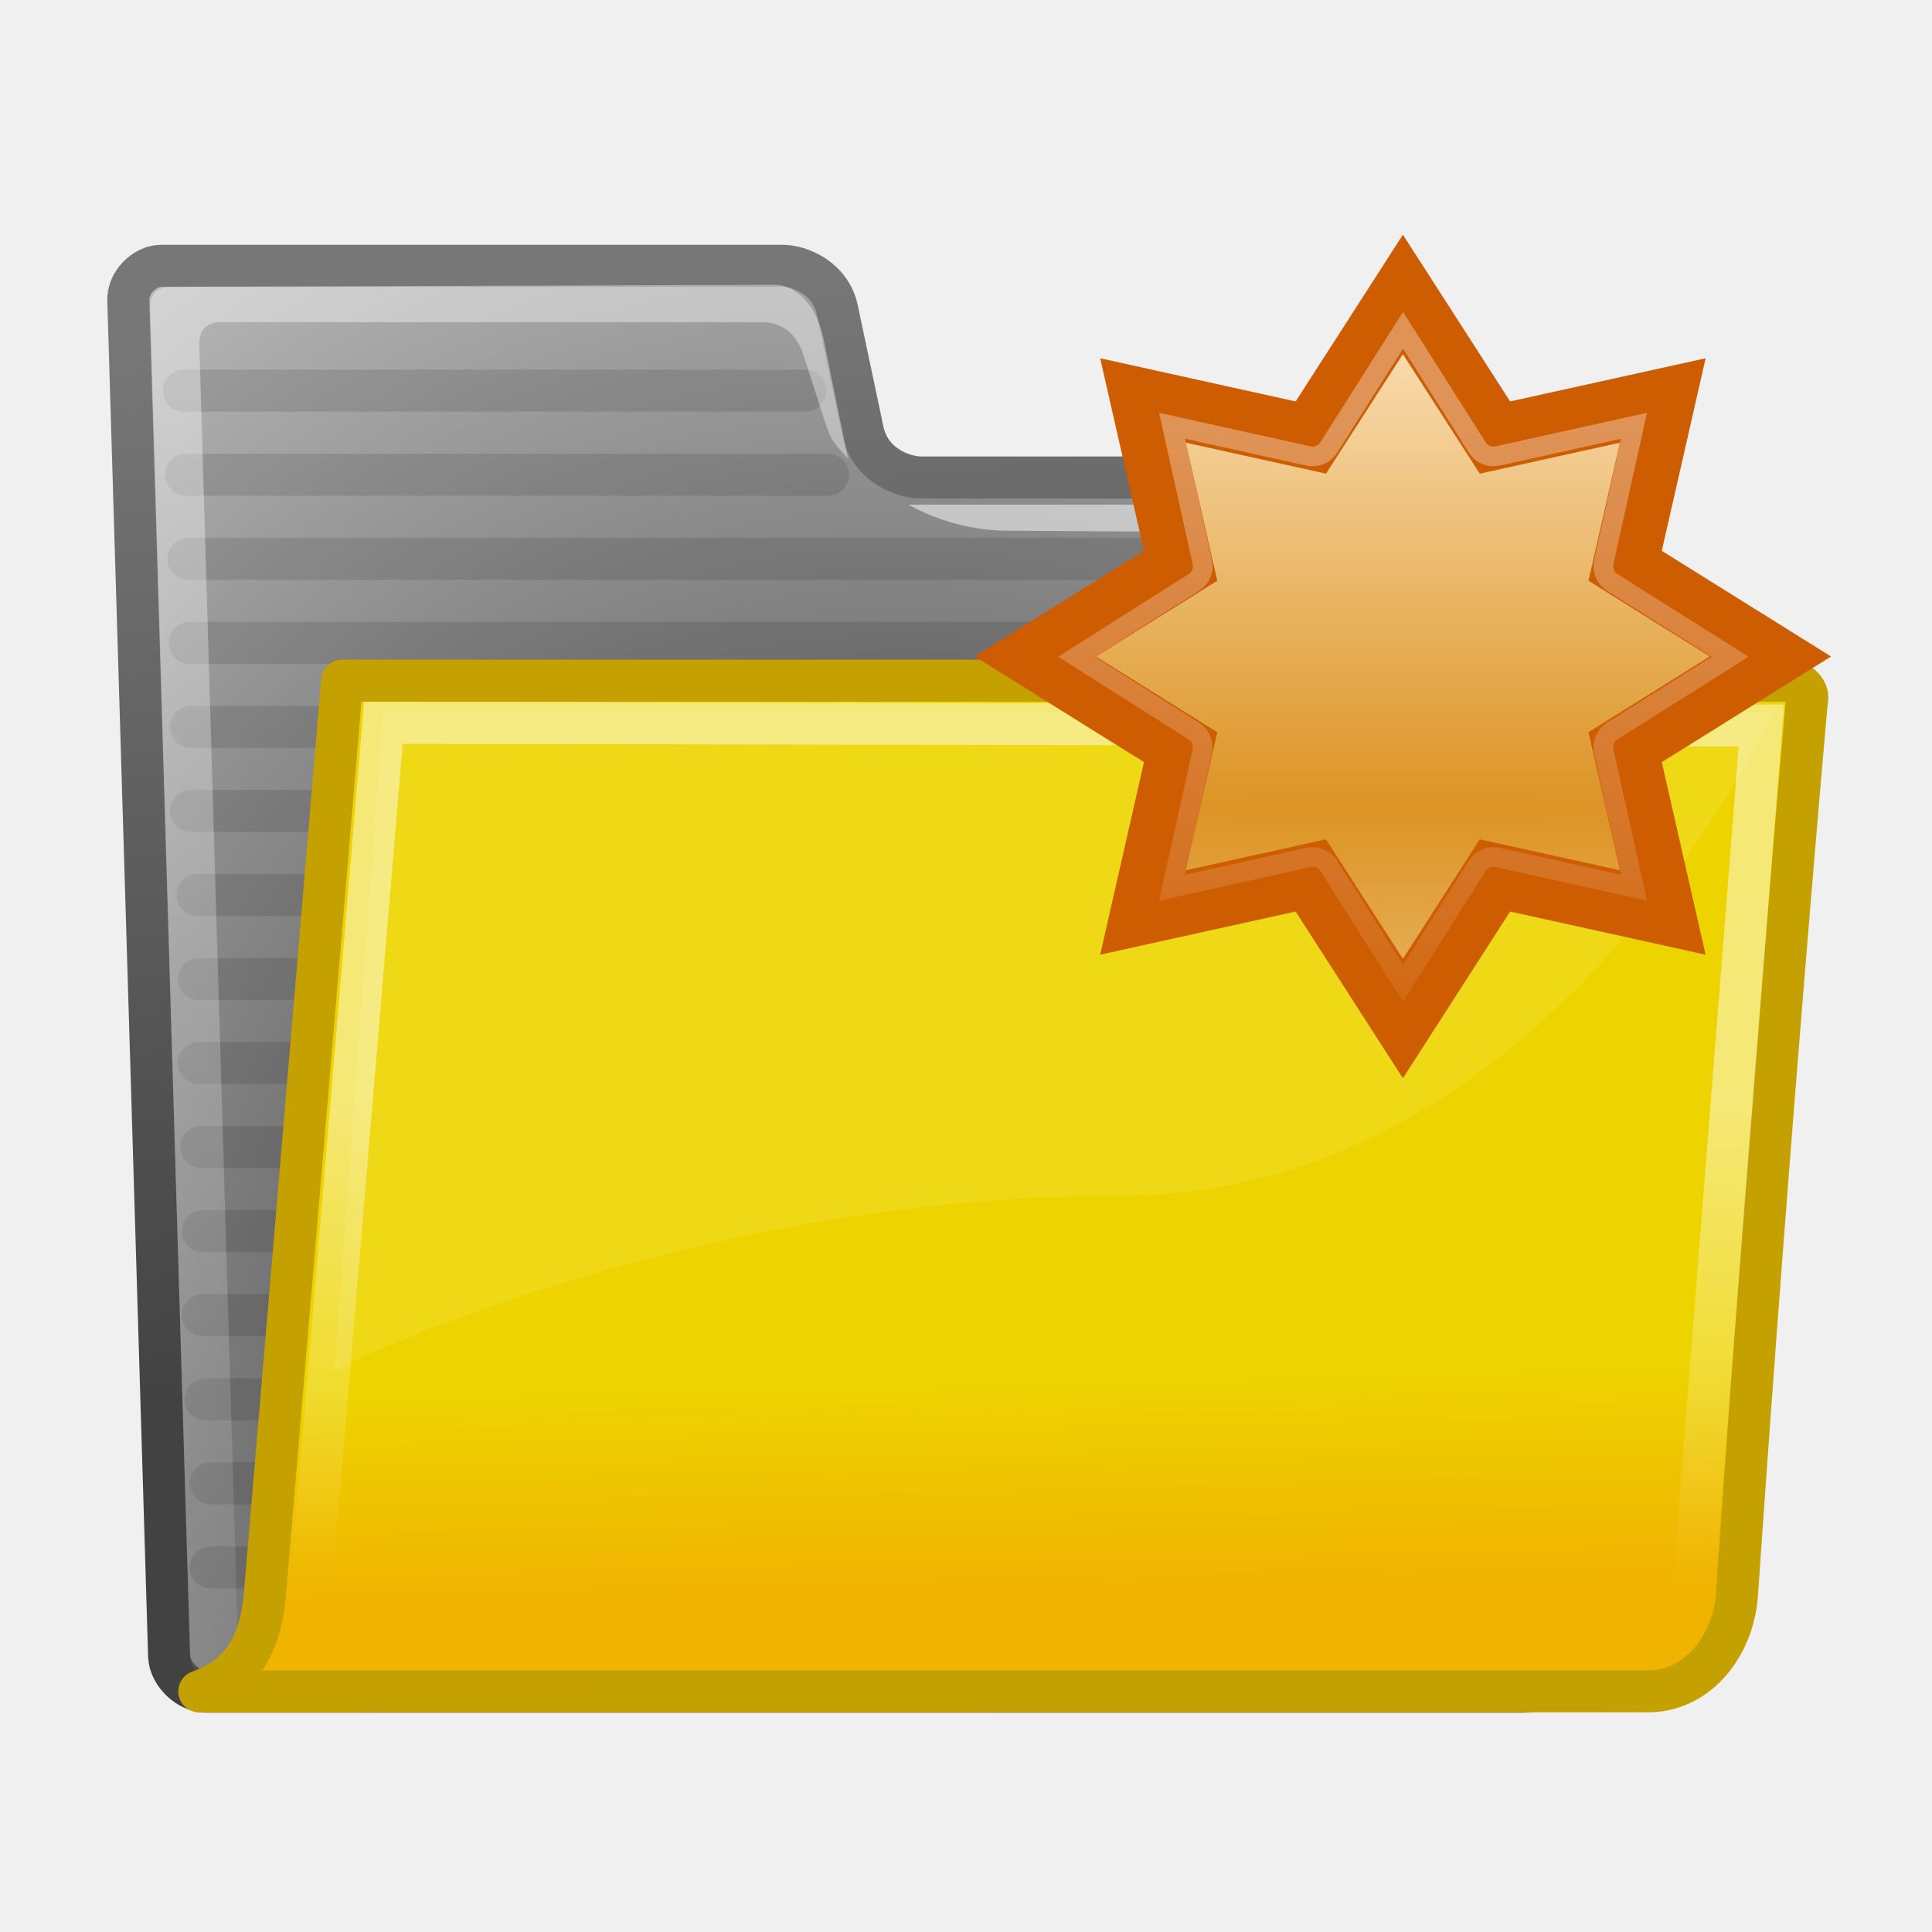
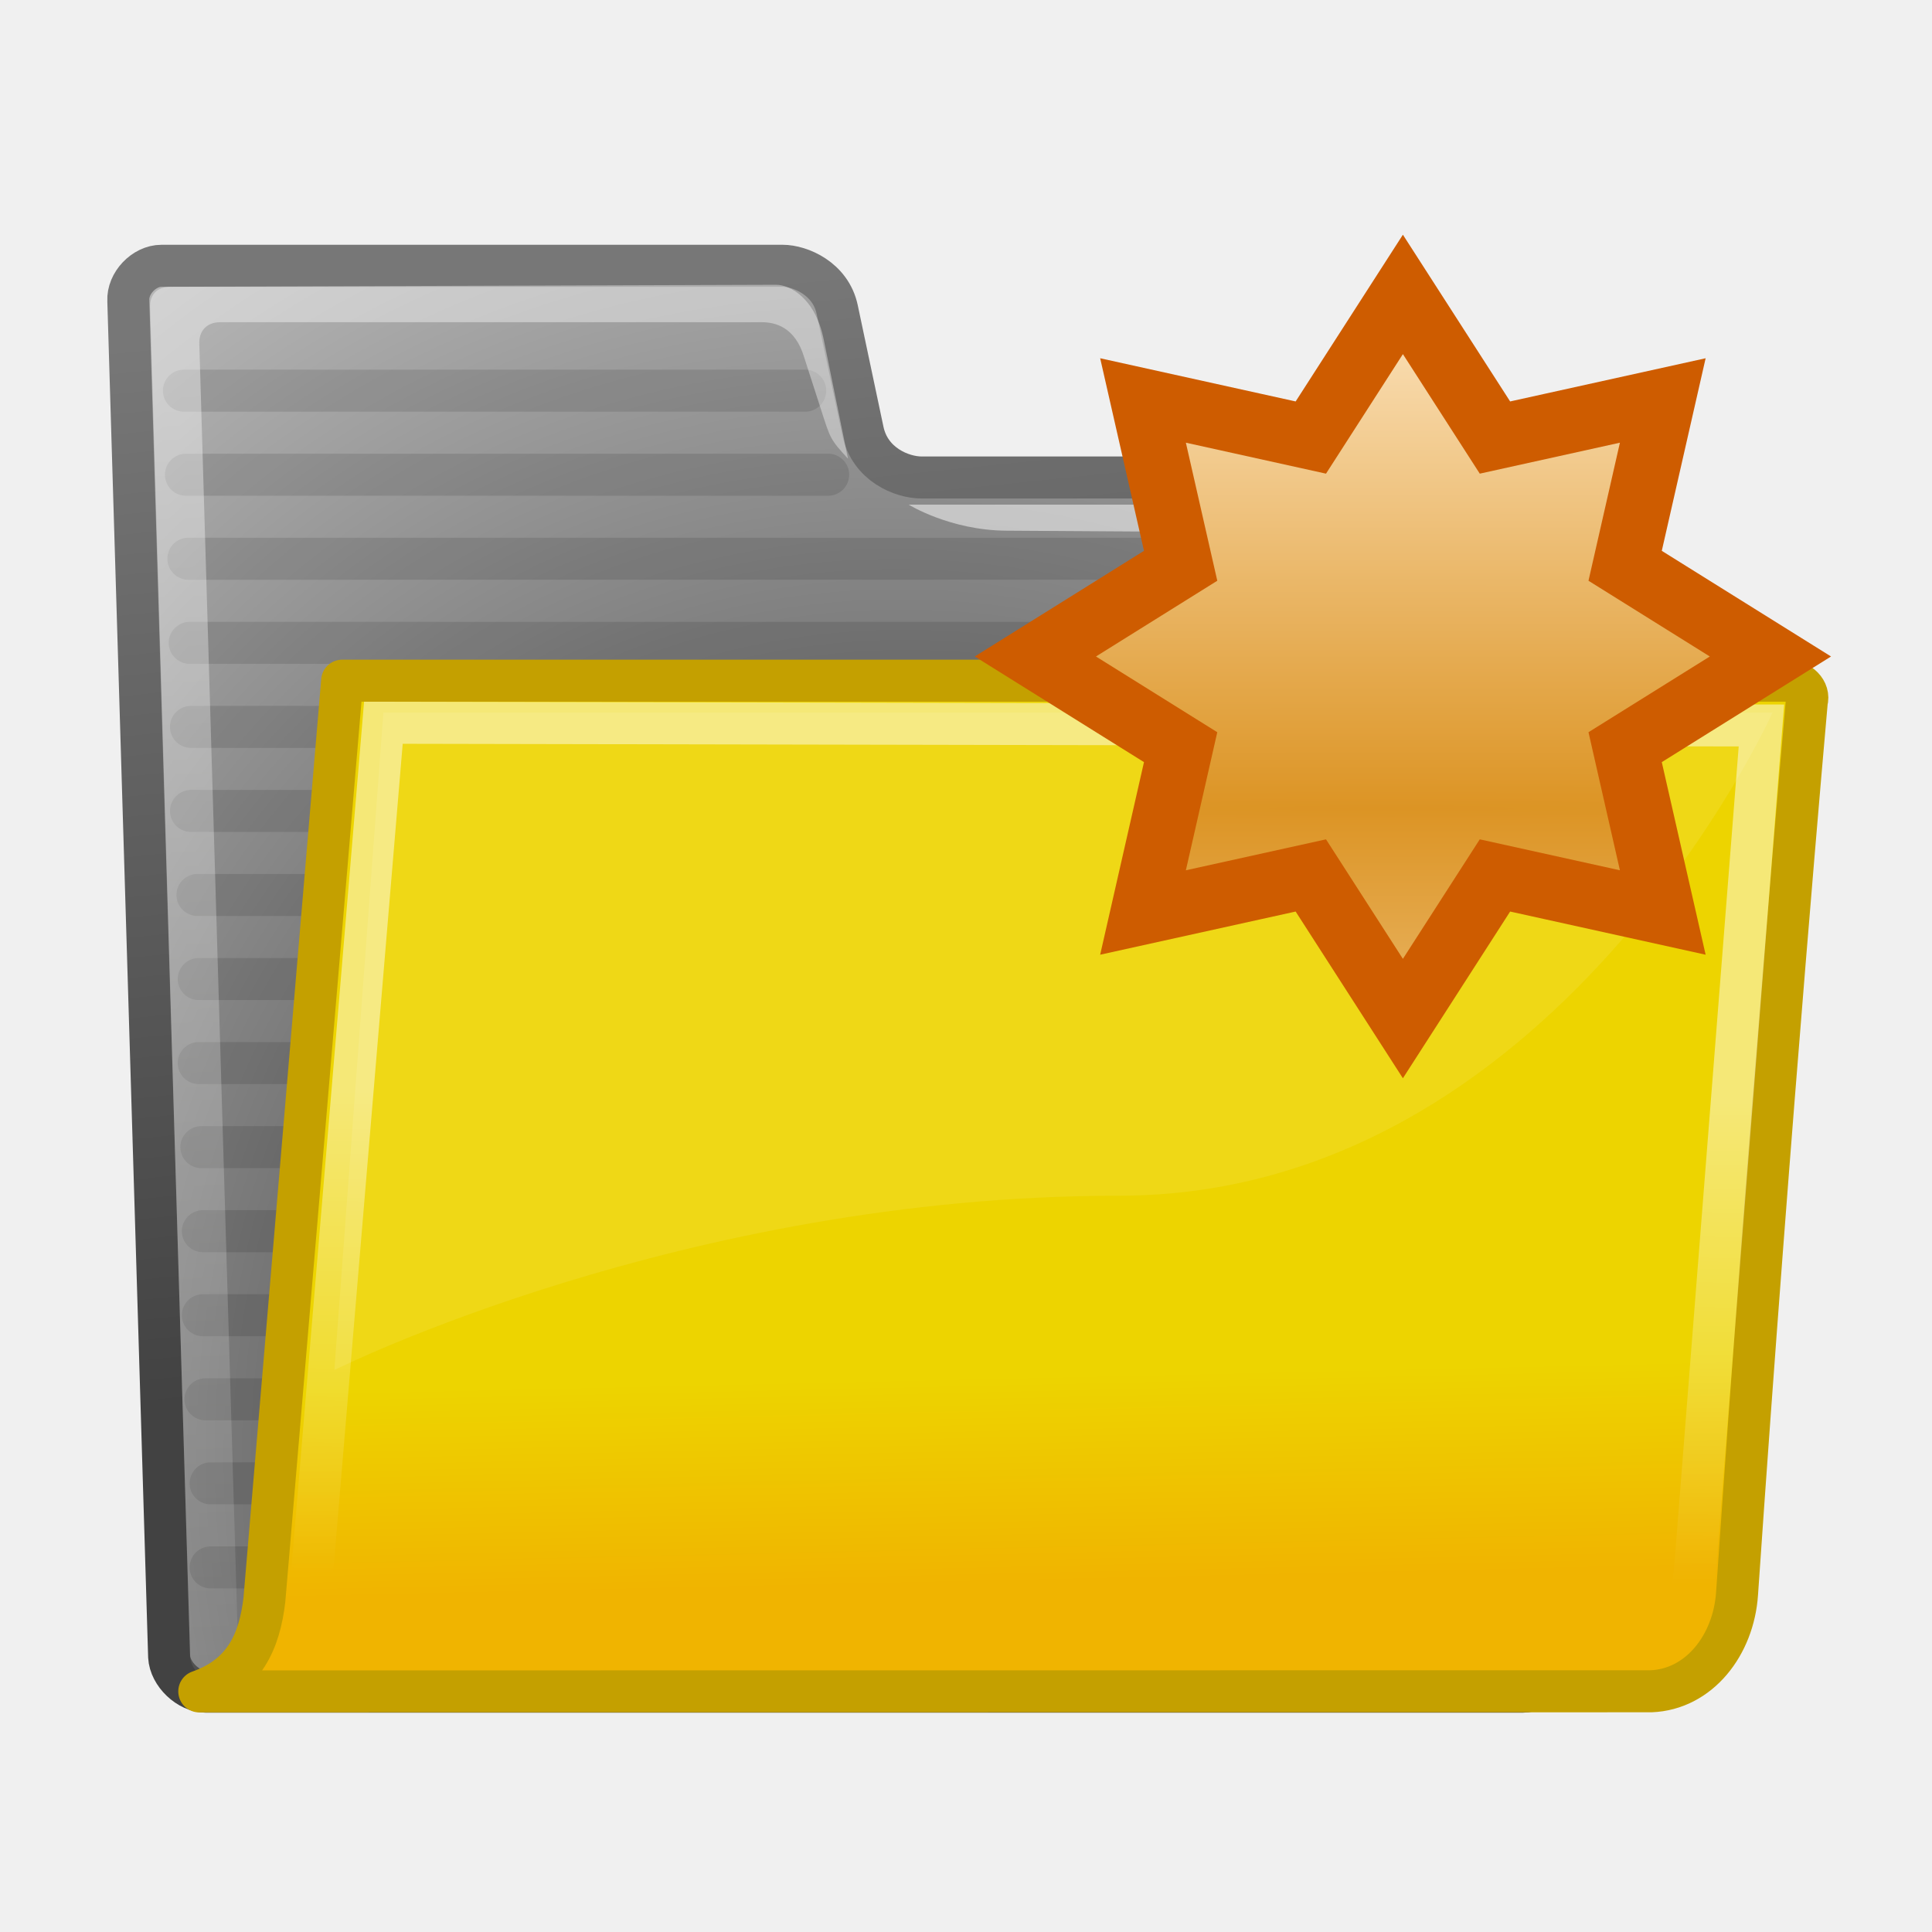
<svg xmlns="http://www.w3.org/2000/svg" xmlns:xlink="http://www.w3.org/1999/xlink" width="48" height="48" id="svg97" version="1.1">
  <defs id="defs3">
    <linearGradient id="linearGradient158">
      <stop id="stop159" offset="0" style="stop-color:#686868;stop-opacity:0;" />
      <stop id="stop162" offset="0.238" style="stop-color:#686868;stop-opacity:1;" />
      <stop id="stop163" offset="0.781" style="stop-color:#686868;stop-opacity:1;" />
      <stop id="stop160" offset="1" style="stop-color:#686868;stop-opacity:0;" />
    </linearGradient>
    <linearGradient id="linearGradient272">
      <stop id="stop273" offset="0" style="stop-color:#474747;stop-opacity:0;" />
      <stop id="stop275" offset="0.1" style="stop-color:#474747;stop-opacity:1;" />
      <stop id="stop276" offset="0.9" style="stop-color:#474747;stop-opacity:1;" />
      <stop id="stop274" offset="1" style="stop-color:#474747;stop-opacity:0;" />
    </linearGradient>
    <linearGradient id="linearGradient178">
      <stop id="stop179" offset="0" style="stop-color:#ffffff;stop-opacity:0;" />
      <stop id="stop180" offset="0.108" style="stop-color:#ffffff;stop-opacity:0.707;" />
      <stop id="stop181" offset="0.921" style="stop-color:#ffffff;stop-opacity:0.707;" />
      <stop id="stop182" offset="1" style="stop-color:#ffffff;stop-opacity:0;" />
    </linearGradient>
    <linearGradient id="linearGradient204">
      <stop id="stop205" offset="0" style="stop-color:#7a7a7a;stop-opacity:1;" />
      <stop id="stop207" offset="0.198" style="stop-color:#c5c5c5;stop-opacity:1;" />
      <stop id="stop208" offset="0.599" style="stop-color:#626262;stop-opacity:1;" />
      <stop id="stop206" offset="1" style="stop-color:#888888;stop-opacity:1;" />
    </linearGradient>
    <linearGradient id="linearGradient218">
      <stop id="stop219" offset="0" style="stop-color:#ffffff;stop-opacity:0.449;" />
      <stop id="stop222" offset="1" style="stop-color:#ffffff;stop-opacity:0;" />
    </linearGradient>
    <linearGradient id="linearGradient264">
      <stop id="stop265" offset="0" style="stop-color:#000000;stop-opacity:0.503;" />
      <stop id="stop266" offset="1" style="stop-color:#000000;stop-opacity:0;" />
    </linearGradient>
    <linearGradient id="linearGradient9766">
      <stop style="stop-color:#d6ba41;stop-opacity:1;" offset="0" id="stop9768" />
      <stop style="stop-color:#e4d570;stop-opacity:1;" offset="1" id="stop9770" />
    </linearGradient>
    <linearGradient id="linearGradient3096">
      <stop id="stop3098" offset="0" style="stop-color:#424242;stop-opacity:1;" />
      <stop id="stop3100" offset="1" style="stop-color:#777777;stop-opacity:1;" />
    </linearGradient>
    <linearGradient id="linearGradient319">
      <stop id="stop320" offset="0" style="stop-color:#ffffff;stop-opacity:1;" />
      <stop id="stop321" offset="1" style="stop-color:#ffffff;stop-opacity:0;" />
    </linearGradient>
    <linearGradient id="linearGradient1789">
      <stop style="stop-color:#202020;stop-opacity:1;" offset="0" id="stop1790" />
      <stop style="stop-color:#b9b9b9;stop-opacity:1;" offset="1" id="stop1791" />
    </linearGradient>
    <radialGradient xlink:href="#linearGradient1789" id="radialGradient238" gradientUnits="userSpaceOnUse" gradientTransform="matrix(1.055022,-0.02734504,0.177703,1.190929,-2.622386,-11.16822)" cx="20.706" cy="37.518" fx="20.706" fy="37.518" r="30.905" />
    <linearGradient id="linearGradient3983">
      <stop style="stop-color:#ffffff;stop-opacity:0.876;" offset="0" id="stop3984" />
      <stop style="stop-color:#fffffe;stop-opacity:0;" offset="1" id="stop3985" />
    </linearGradient>
    <linearGradient xlink:href="#linearGradient3983" id="linearGradient491" gradientUnits="userSpaceOnUse" gradientTransform="matrix(1.516844,0,0,0.708978,0.07021747,-5.361085)" x1="6.23" y1="13.773" x2="9.898" y2="66.834" />
    <linearGradient gradientUnits="userSpaceOnUse" y2="46.689" x2="12.854" y1="32.567" x1="13.036" gradientTransform="matrix(1.317489,0,0,0.816256,0.07021747,-5.361085)" id="linearGradient322" xlink:href="#linearGradient319" />
    <linearGradient gradientUnits="userSpaceOnUse" y2="6.18" x2="15.515" y1="31.368" x1="18.113" id="linearGradient3104" xlink:href="#linearGradient3096" gradientTransform="translate(0.949791,-4.042919)" />
    <linearGradient xlink:href="#linearGradient9766" id="linearGradient9772" x1="22.176" y1="36.988" x2="22.065" y2="32.05" gradientUnits="userSpaceOnUse" gradientTransform="translate(0.949791,-4.042919)" />
    <linearGradient xlink:href="#linearGradient178" id="linearGradient2618" gradientUnits="userSpaceOnUse" gradientTransform="matrix(2.740165,0,0,0.09123567,0.457491,32.75001)" x1="1.642" y1="117.827" x2="15.343" y2="117.827" />
    <radialGradient xlink:href="#linearGradient4114" id="radialGradient4120" gradientTransform="scale(1.64399,0.608276)" cx="15.116" cy="63.965" fx="15.116" fy="63.965" r="12.289" gradientUnits="userSpaceOnUse" />
    <linearGradient id="linearGradient4114">
      <stop style="stop-color:#000000;stop-opacity:1;" offset="0" id="stop4116" />
      <stop style="stop-color:#000000;stop-opacity:0;" offset="1" id="stop4118" />
    </linearGradient>
    <linearGradient id="linearGradient3962">
      <stop style="stop-color:#d3e9ff;stop-opacity:1;" offset="0" id="stop3964" />
      <stop style="stop-color:#d3e9ff;stop-opacity:1;" offset="0.155" id="stop4134" />
      <stop style="stop-color:#4074ae;stop-opacity:1;" offset="0.75" id="stop4346" />
      <stop style="stop-color:#36486c;stop-opacity:1;" offset="1" id="stop3966" />
    </linearGradient>
    <radialGradient r="40.693" fy="17.81" fx="18.934" cy="17.486" cx="18.634" gradientTransform="scale(1.036822,0.964486)" gradientUnits="userSpaceOnUse" id="radialGradient1460" xlink:href="#linearGradient4750" />
    <linearGradient id="linearGradient4750">
      <stop style="stop-color:#ffffff;stop-opacity:1;" offset="0" id="stop4752" />
      <stop style="stop-color:#fefefe;stop-opacity:1;" offset="0.379" id="stop4758" />
      <stop style="stop-color:#1d1d1d;stop-opacity:1;" offset="1" id="stop4754" />
    </linearGradient>
    <radialGradient r="40.693" fy="17.81" fx="18.934" cy="17.486" cx="18.634" gradientTransform="scale(1.036822,0.964486)" gradientUnits="userSpaceOnUse" id="radialGradient1462" xlink:href="#linearGradient4750" />
    <linearGradient id="linearGradient2994">
      <stop style="stop-color:#ffffff;stop-opacity:1;" offset="0" id="stop2996" />
      <stop style="stop-color:#fefefe;stop-opacity:1;" offset="0.379" id="stop2998" />
      <stop style="stop-color:#1d1d1d;stop-opacity:1;" offset="1" id="stop3000" />
    </linearGradient>
    <radialGradient r="40.693" fy="17.81" fx="18.934" cy="17.486" cx="18.634" gradientTransform="scale(1.036822,0.964486)" gradientUnits="userSpaceOnUse" id="radialGradient1466" xlink:href="#linearGradient4750" />
    <linearGradient id="linearGradient3003">
      <stop style="stop-color:#ffffff;stop-opacity:1;" offset="0" id="stop3005" />
      <stop style="stop-color:#fefefe;stop-opacity:1;" offset="0.379" id="stop3007" />
      <stop style="stop-color:#1d1d1d;stop-opacity:1;" offset="1" id="stop3009" />
    </linearGradient>
    <linearGradient id="linearGradient3012">
      <stop style="stop-color:#ffffff;stop-opacity:1;" offset="0" id="stop3014" />
      <stop style="stop-color:#fefefe;stop-opacity:1;" offset="0.379" id="stop3016" />
      <stop style="stop-color:#1d1d1d;stop-opacity:1;" offset="1" id="stop3018" />
    </linearGradient>
    <radialGradient r="40.693" fy="17.81" fx="18.934" cy="17.486" cx="18.634" gradientTransform="scale(1.036822,0.964486)" gradientUnits="userSpaceOnUse" id="radialGradient1470" xlink:href="#linearGradient4750" />
    <linearGradient id="linearGradient3021">
      <stop style="stop-color:#ffffff;stop-opacity:1;" offset="0" id="stop3023" />
      <stop style="stop-color:#fefefe;stop-opacity:1;" offset="0.379" id="stop3025" />
      <stop style="stop-color:#1d1d1d;stop-opacity:1;" offset="1" id="stop3027" />
    </linearGradient>
    <radialGradient r="40.693" fy="17.81" fx="18.934" cy="17.486" cx="18.634" gradientTransform="scale(1.036822,0.964486)" gradientUnits="userSpaceOnUse" id="radialGradient1474" xlink:href="#linearGradient4750" />
    <linearGradient id="linearGradient3030">
      <stop style="stop-color:#ffffff;stop-opacity:1;" offset="0" id="stop3032" />
      <stop style="stop-color:#fefefe;stop-opacity:1;" offset="0.379" id="stop3034" />
      <stop style="stop-color:#1d1d1d;stop-opacity:1;" offset="1" id="stop3036" />
    </linearGradient>
    <linearGradient id="linearGradient3039">
      <stop style="stop-color:#ffffff;stop-opacity:1;" offset="0" id="stop3041" />
      <stop style="stop-color:#fefefe;stop-opacity:1;" offset="0.379" id="stop3043" />
      <stop style="stop-color:#1d1d1d;stop-opacity:1;" offset="1" id="stop3045" />
    </linearGradient>
    <radialGradient r="40.693" fy="17.81" fx="18.934" cy="17.486" cx="18.634" gradientTransform="scale(1.036822,0.964486)" gradientUnits="userSpaceOnUse" id="radialGradient1478" xlink:href="#linearGradient4750" />
    <linearGradient id="linearGradient3048">
      <stop style="stop-color:#ffffff;stop-opacity:1;" offset="0" id="stop3050" />
      <stop style="stop-color:#fefefe;stop-opacity:1;" offset="0.379" id="stop3052" />
      <stop style="stop-color:#1d1d1d;stop-opacity:1;" offset="1" id="stop3054" />
    </linearGradient>
    <radialGradient r="40.693" fy="17.81" fx="18.934" cy="17.486" cx="18.634" gradientTransform="scale(1.036822,0.964486)" gradientUnits="userSpaceOnUse" id="radialGradient1482" xlink:href="#linearGradient4750" />
    <linearGradient id="linearGradient3057">
      <stop style="stop-color:#ffffff;stop-opacity:1;" offset="0" id="stop3059" />
      <stop style="stop-color:#fefefe;stop-opacity:1;" offset="0.379" id="stop3061" />
      <stop style="stop-color:#1d1d1d;stop-opacity:1;" offset="1" id="stop3063" />
    </linearGradient>
    <linearGradient id="linearGradient3066">
      <stop style="stop-color:#ffffff;stop-opacity:1;" offset="0" id="stop3068" />
      <stop style="stop-color:#fefefe;stop-opacity:1;" offset="0.379" id="stop3070" />
      <stop style="stop-color:#1d1d1d;stop-opacity:1;" offset="1" id="stop3072" />
    </linearGradient>
    <radialGradient r="40.693" fy="17.81" fx="18.934" cy="17.486" cx="18.634" gradientTransform="scale(1.036822,0.964486)" gradientUnits="userSpaceOnUse" id="radialGradient1486" xlink:href="#linearGradient4750" />
    <linearGradient id="linearGradient3075">
      <stop style="stop-color:#ffffff;stop-opacity:1;" offset="0" id="stop3077" />
      <stop style="stop-color:#fefefe;stop-opacity:1;" offset="0.379" id="stop3079" />
      <stop style="stop-color:#1d1d1d;stop-opacity:1;" offset="1" id="stop3081" />
    </linearGradient>
    <radialGradient r="40.693" fy="17.81" fx="18.934" cy="17.486" cx="18.634" gradientTransform="scale(1.036822,0.964486)" gradientUnits="userSpaceOnUse" id="radialGradient1490" xlink:href="#linearGradient4750" />
    <linearGradient id="linearGradient3084">
      <stop style="stop-color:#ffffff;stop-opacity:1;" offset="0" id="stop3086" />
      <stop style="stop-color:#fefefe;stop-opacity:1;" offset="0.379" id="stop3088" />
      <stop style="stop-color:#1d1d1d;stop-opacity:1;" offset="1" id="stop3090" />
    </linearGradient>
    <linearGradient id="linearGradient3093">
      <stop style="stop-color:#ffffff;stop-opacity:1;" offset="0" id="stop3095" />
      <stop style="stop-color:#fefefe;stop-opacity:1;" offset="0.379" id="stop3097" />
      <stop style="stop-color:#1d1d1d;stop-opacity:1;" offset="1" id="stop3099" />
    </linearGradient>
    <radialGradient r="40.693" fy="17.81" fx="18.934" cy="17.486" cx="18.634" gradientTransform="scale(1.036822,0.964486)" gradientUnits="userSpaceOnUse" id="radialGradient1494" xlink:href="#linearGradient4750" />
    <linearGradient id="linearGradient3102">
      <stop style="stop-color:#ffffff;stop-opacity:1;" offset="0" id="stop3104" />
      <stop style="stop-color:#fefefe;stop-opacity:1;" offset="0.379" id="stop3106" />
      <stop style="stop-color:#1d1d1d;stop-opacity:1;" offset="1" id="stop3108" />
    </linearGradient>
    <radialGradient r="40.693" fy="17.81" fx="18.934" cy="17.486" cx="18.634" gradientTransform="scale(1.036822,0.964486)" gradientUnits="userSpaceOnUse" id="radialGradient1498" xlink:href="#linearGradient4750" />
    <linearGradient id="linearGradient3111">
      <stop style="stop-color:#ffffff;stop-opacity:1;" offset="0" id="stop3113" />
      <stop style="stop-color:#fefefe;stop-opacity:1;" offset="0.379" id="stop3115" />
      <stop style="stop-color:#1d1d1d;stop-opacity:1;" offset="1" id="stop3117" />
    </linearGradient>
    <linearGradient id="linearGradient3120">
      <stop style="stop-color:#ffffff;stop-opacity:1;" offset="0" id="stop3122" />
      <stop style="stop-color:#fefefe;stop-opacity:1;" offset="0.379" id="stop3124" />
      <stop style="stop-color:#1d1d1d;stop-opacity:1;" offset="1" id="stop3126" />
    </linearGradient>
    <radialGradient r="40.693" fy="17.81" fx="18.934" cy="17.486" cx="18.634" gradientTransform="scale(1.036822,0.964486)" gradientUnits="userSpaceOnUse" id="radialGradient1502" xlink:href="#linearGradient4750" />
    <linearGradient id="linearGradient3129">
      <stop style="stop-color:#ffffff;stop-opacity:1;" offset="0" id="stop3131" />
      <stop style="stop-color:#fefefe;stop-opacity:1;" offset="0.379" id="stop3133" />
      <stop style="stop-color:#1d1d1d;stop-opacity:1;" offset="1" id="stop3135" />
    </linearGradient>
    <radialGradient r="40.693" fy="17.81" fx="18.934" cy="17.486" cx="18.634" gradientTransform="scale(1.036822,0.964486)" gradientUnits="userSpaceOnUse" id="radialGradient1506" xlink:href="#linearGradient4750" />
    <linearGradient id="linearGradient3138">
      <stop style="stop-color:#ffffff;stop-opacity:1;" offset="0" id="stop3140" />
      <stop style="stop-color:#fefefe;stop-opacity:1;" offset="0.379" id="stop3142" />
      <stop style="stop-color:#1d1d1d;stop-opacity:1;" offset="1" id="stop3144" />
    </linearGradient>
    <linearGradient id="linearGradient3147">
      <stop style="stop-color:#ffffff;stop-opacity:1;" offset="0" id="stop3149" />
      <stop style="stop-color:#fefefe;stop-opacity:1;" offset="0.379" id="stop3151" />
      <stop style="stop-color:#1d1d1d;stop-opacity:1;" offset="1" id="stop3153" />
    </linearGradient>
    <radialGradient r="40.693" fy="17.81" fx="18.934" cy="17.486" cx="18.634" gradientTransform="scale(1.036822,0.964486)" gradientUnits="userSpaceOnUse" id="radialGradient1510" xlink:href="#linearGradient4750" />
    <linearGradient id="linearGradient3156">
      <stop style="stop-color:#ffffff;stop-opacity:1;" offset="0" id="stop3158" />
      <stop style="stop-color:#fefefe;stop-opacity:1;" offset="0.379" id="stop3160" />
      <stop style="stop-color:#1d1d1d;stop-opacity:1;" offset="1" id="stop3162" />
    </linearGradient>
    <radialGradient r="40.693" fy="17.81" fx="18.934" cy="17.486" cx="18.634" gradientTransform="scale(1.036822,0.964486)" gradientUnits="userSpaceOnUse" id="radialGradient1514" xlink:href="#linearGradient4750" />
    <linearGradient id="linearGradient3165">
      <stop style="stop-color:#ffffff;stop-opacity:1;" offset="0" id="stop3167" />
      <stop style="stop-color:#fefefe;stop-opacity:1;" offset="0.379" id="stop3169" />
      <stop style="stop-color:#1d1d1d;stop-opacity:1;" offset="1" id="stop3171" />
    </linearGradient>
    <linearGradient id="linearGradient3174">
      <stop style="stop-color:#ffffff;stop-opacity:1;" offset="0" id="stop3176" />
      <stop style="stop-color:#fefefe;stop-opacity:1;" offset="0.379" id="stop3178" />
      <stop style="stop-color:#1d1d1d;stop-opacity:1;" offset="1" id="stop3180" />
    </linearGradient>
    <radialGradient r="40.693" fy="17.81" fx="18.934" cy="17.486" cx="18.634" gradientTransform="scale(1.036822,0.964486)" gradientUnits="userSpaceOnUse" id="radialGradient1518" xlink:href="#linearGradient4750" />
    <linearGradient id="linearGradient3183">
      <stop style="stop-color:#ffffff;stop-opacity:1;" offset="0" id="stop3185" />
      <stop style="stop-color:#fefefe;stop-opacity:1;" offset="0.379" id="stop3187" />
      <stop style="stop-color:#1d1d1d;stop-opacity:1;" offset="1" id="stop3189" />
    </linearGradient>
    <radialGradient r="40.693" fy="17.81" fx="18.934" cy="17.486" cx="18.634" gradientTransform="scale(1.036822,0.964486)" gradientUnits="userSpaceOnUse" id="radialGradient1522" xlink:href="#linearGradient4750" />
    <linearGradient id="linearGradient3192">
      <stop style="stop-color:#ffffff;stop-opacity:1;" offset="0" id="stop3194" />
      <stop style="stop-color:#fefefe;stop-opacity:1;" offset="0.379" id="stop3196" />
      <stop style="stop-color:#1d1d1d;stop-opacity:1;" offset="1" id="stop3198" />
    </linearGradient>
    <linearGradient id="linearGradient3201">
      <stop style="stop-color:#ffffff;stop-opacity:1;" offset="0" id="stop3203" />
      <stop style="stop-color:#fefefe;stop-opacity:1;" offset="0.379" id="stop3205" />
      <stop style="stop-color:#1d1d1d;stop-opacity:1;" offset="1" id="stop3207" />
    </linearGradient>
    <radialGradient r="40.693" fy="17.81" fx="18.934" cy="17.486" cx="18.634" gradientTransform="scale(1.036822,0.964486)" gradientUnits="userSpaceOnUse" id="radialGradient1526" xlink:href="#linearGradient4750" />
    <linearGradient id="linearGradient3210">
      <stop style="stop-color:#ffffff;stop-opacity:1;" offset="0" id="stop3212" />
      <stop style="stop-color:#fefefe;stop-opacity:1;" offset="0.379" id="stop3214" />
      <stop style="stop-color:#1d1d1d;stop-opacity:1;" offset="1" id="stop3216" />
    </linearGradient>
    <radialGradient r="40.693" fy="17.81" fx="18.934" cy="17.486" cx="18.634" gradientTransform="scale(1.036822,0.964486)" gradientUnits="userSpaceOnUse" id="radialGradient1528" xlink:href="#linearGradient4750" />
    <linearGradient id="linearGradient3219">
      <stop style="stop-color:#ffffff;stop-opacity:1;" offset="0" id="stop3221" />
      <stop style="stop-color:#fefefe;stop-opacity:1;" offset="0.379" id="stop3223" />
      <stop style="stop-color:#1d1d1d;stop-opacity:1;" offset="1" id="stop3225" />
    </linearGradient>
    <linearGradient id="linearGradient3228">
      <stop style="stop-color:#ffffff;stop-opacity:1;" offset="0" id="stop3230" />
      <stop style="stop-color:#fefefe;stop-opacity:1;" offset="0.379" id="stop3232" />
      <stop style="stop-color:#1d1d1d;stop-opacity:1;" offset="1" id="stop3234" />
    </linearGradient>
    <radialGradient r="40.693" fy="17.81" fx="18.934" cy="17.486" cx="18.634" gradientTransform="scale(1.036822,0.964486)" gradientUnits="userSpaceOnUse" id="radialGradient1532" xlink:href="#linearGradient4750" />
    <linearGradient id="linearGradient3237">
      <stop style="stop-color:#ffffff;stop-opacity:1;" offset="0" id="stop3239" />
      <stop style="stop-color:#fefefe;stop-opacity:1;" offset="0.379" id="stop3241" />
      <stop style="stop-color:#1d1d1d;stop-opacity:1;" offset="1" id="stop3243" />
    </linearGradient>
    <linearGradient id="linearGradient3246">
      <stop style="stop-color:#ffffff;stop-opacity:1;" offset="0" id="stop3248" />
      <stop style="stop-color:#fefefe;stop-opacity:1;" offset="0.379" id="stop3250" />
      <stop style="stop-color:#1d1d1d;stop-opacity:1;" offset="1" id="stop3252" />
    </linearGradient>
    <radialGradient r="40.693" fy="17.81" fx="18.934" cy="17.486" cx="18.634" gradientTransform="scale(1.036822,0.964486)" gradientUnits="userSpaceOnUse" id="radialGradient1536" xlink:href="#linearGradient4750" />
    <linearGradient id="linearGradient3255">
      <stop style="stop-color:#ffffff;stop-opacity:1;" offset="0" id="stop3257" />
      <stop style="stop-color:#fefefe;stop-opacity:1;" offset="0.379" id="stop3259" />
      <stop style="stop-color:#1d1d1d;stop-opacity:1;" offset="1" id="stop3261" />
    </linearGradient>
    <radialGradient r="40.693" fy="17.81" fx="18.934" cy="17.486" cx="18.634" gradientTransform="scale(1.036822,0.964486)" gradientUnits="userSpaceOnUse" id="radialGradient1538" xlink:href="#linearGradient4750" />
    <linearGradient id="linearGradient3264">
      <stop style="stop-color:#ffffff;stop-opacity:1;" offset="0" id="stop3266" />
      <stop style="stop-color:#fefefe;stop-opacity:1;" offset="0.379" id="stop3268" />
      <stop style="stop-color:#1d1d1d;stop-opacity:1;" offset="1" id="stop3270" />
    </linearGradient>
    <linearGradient id="linearGradient3273">
      <stop style="stop-color:#ffffff;stop-opacity:1;" offset="0" id="stop3275" />
      <stop style="stop-color:#fefefe;stop-opacity:1;" offset="0.379" id="stop3277" />
      <stop style="stop-color:#1d1d1d;stop-opacity:1;" offset="1" id="stop3279" />
    </linearGradient>
    <radialGradient r="40.693" fy="17.81" fx="18.934" cy="17.486" cx="18.634" gradientTransform="scale(1.036822,0.964486)" gradientUnits="userSpaceOnUse" id="radialGradient1542" xlink:href="#linearGradient4750" />
    <linearGradient id="linearGradient3282">
      <stop style="stop-color:#ffffff;stop-opacity:1;" offset="0" id="stop3284" />
      <stop style="stop-color:#fefefe;stop-opacity:1;" offset="0.379" id="stop3286" />
      <stop style="stop-color:#1d1d1d;stop-opacity:1;" offset="1" id="stop3288" />
    </linearGradient>
    <linearGradient id="linearGradient3291">
      <stop style="stop-color:#ffffff;stop-opacity:1;" offset="0" id="stop3293" />
      <stop style="stop-color:#fefefe;stop-opacity:1;" offset="0.379" id="stop3295" />
      <stop style="stop-color:#1d1d1d;stop-opacity:1;" offset="1" id="stop3297" />
    </linearGradient>
    <radialGradient r="40.693" fy="17.81" fx="18.934" cy="17.486" cx="18.634" gradientTransform="scale(1.036822,0.964486)" gradientUnits="userSpaceOnUse" id="radialGradient1546" xlink:href="#linearGradient4750" />
    <linearGradient id="linearGradient3300">
      <stop style="stop-color:#ffffff;stop-opacity:1;" offset="0" id="stop3302" />
      <stop style="stop-color:#fefefe;stop-opacity:1;" offset="0.379" id="stop3304" />
      <stop style="stop-color:#1d1d1d;stop-opacity:1;" offset="1" id="stop3306" />
    </linearGradient>
    <radialGradient r="40.693" fy="17.81" fx="18.934" cy="17.486" cx="18.634" gradientTransform="scale(1.036822,0.964486)" gradientUnits="userSpaceOnUse" id="radialGradient1550" xlink:href="#linearGradient4750" />
    <linearGradient id="linearGradient3309">
      <stop style="stop-color:#ffffff;stop-opacity:1;" offset="0" id="stop3311" />
      <stop style="stop-color:#fefefe;stop-opacity:1;" offset="0.379" id="stop3313" />
      <stop style="stop-color:#1d1d1d;stop-opacity:1;" offset="1" id="stop3315" />
    </linearGradient>
    <linearGradient id="linearGradient3318">
      <stop style="stop-color:#ffffff;stop-opacity:1;" offset="0" id="stop3320" />
      <stop style="stop-color:#fefefe;stop-opacity:1;" offset="0.379" id="stop3322" />
      <stop style="stop-color:#1d1d1d;stop-opacity:1;" offset="1" id="stop3324" />
    </linearGradient>
    <radialGradient r="40.693" fy="17.81" fx="18.934" cy="17.486" cx="18.634" gradientTransform="scale(1.036822,0.964486)" gradientUnits="userSpaceOnUse" id="radialGradient1554" xlink:href="#linearGradient4750" />
    <linearGradient id="linearGradient3327">
      <stop style="stop-color:#ffffff;stop-opacity:1;" offset="0" id="stop3329" />
      <stop style="stop-color:#fefefe;stop-opacity:1;" offset="0.379" id="stop3331" />
      <stop style="stop-color:#1d1d1d;stop-opacity:1;" offset="1" id="stop3333" />
    </linearGradient>
    <radialGradient r="40.693" fy="17.81" fx="18.934" cy="17.486" cx="18.634" gradientTransform="scale(1.036822,0.964486)" gradientUnits="userSpaceOnUse" id="radialGradient1558" xlink:href="#linearGradient4750" />
    <linearGradient id="linearGradient3336">
      <stop style="stop-color:#ffffff;stop-opacity:1;" offset="0" id="stop3338" />
      <stop style="stop-color:#fefefe;stop-opacity:1;" offset="0.379" id="stop3340" />
      <stop style="stop-color:#1d1d1d;stop-opacity:1;" offset="1" id="stop3342" />
    </linearGradient>
    <linearGradient id="linearGradient3345">
      <stop style="stop-color:#ffffff;stop-opacity:1;" offset="0" id="stop3347" />
      <stop style="stop-color:#fefefe;stop-opacity:1;" offset="0.379" id="stop3349" />
      <stop style="stop-color:#1d1d1d;stop-opacity:1;" offset="1" id="stop3351" />
    </linearGradient>
    <linearGradient id="linearGradient4126">
      <stop style="stop-color:#ffffff;stop-opacity:1;" offset="0" id="stop4128" />
      <stop style="stop-color:#ffffff;stop-opacity:0.165;" offset="1" id="stop4130" />
    </linearGradient>
    <linearGradient id="linearGradient4126-7">
      <stop style="stop-color:#ffffff;stop-opacity:1;" offset="0" id="stop4128-4" />
      <stop style="stop-color:#ffffff;stop-opacity:0.165;" offset="1" id="stop4130-0" />
    </linearGradient>
    <radialGradient xlink:href="#linearGradient3962-4" id="radialGradient3968-9" gradientTransform="scale(0.999989,1.000011)" cx="18.248" cy="15.716" fx="18.248" fy="15.716" r="29.993" gradientUnits="userSpaceOnUse" />
    <linearGradient id="linearGradient3962-4">
      <stop style="stop-color:#d3e9ff;stop-opacity:1;" offset="0" id="stop3964-8" />
      <stop style="stop-color:#d3e9ff;stop-opacity:1;" offset="0.155" id="stop4134-8" />
      <stop style="stop-color:#4074ae;stop-opacity:1;" offset="0.75" id="stop4346-2" />
      <stop style="stop-color:#36486c;stop-opacity:1;" offset="1" id="stop3966-4" />
    </linearGradient>
    <radialGradient xlink:href="#linearGradient4126-7-5" id="radialGradient4132-1-5" gradientTransform="matrix(0.6174888,0,0,0.6175024,17.60829,12.91599)" cx="15.601" cy="12.142" fx="15.601" fy="12.142" r="43.527" gradientUnits="userSpaceOnUse" />
    <linearGradient id="linearGradient4126-7-5">
      <stop style="stop-color:#ffffff;stop-opacity:1;" offset="0" id="stop4128-4-1" />
      <stop style="stop-color:#ffffff;stop-opacity:0.165;" offset="1" id="stop4130-0-7" />
    </linearGradient>
    <radialGradient r="29.993" fy="15.716" fx="18.248" cy="15.716" cx="18.248" gradientTransform="matrix(0.4258825,0,0,0.4258919,-65.49993,-9.987951)" gradientUnits="userSpaceOnUse" id="radialGradient2966-1" xlink:href="#linearGradient3962-4-1" />
    <linearGradient id="linearGradient3962-4-1">
      <stop style="stop-color:#d3e9ff;stop-opacity:1;" offset="0" id="stop3964-8-5" />
      <stop style="stop-color:#d3e9ff;stop-opacity:1;" offset="0.155" id="stop4134-8-2" />
      <stop style="stop-color:#4074ae;stop-opacity:1;" offset="0.75" id="stop4346-2-7" />
      <stop style="stop-color:#36486c;stop-opacity:1;" offset="1" id="stop3966-4-6" />
    </linearGradient>
    <radialGradient r="29.993" fy="15.716" fx="18.248" cy="15.716" cx="18.248" gradientTransform="matrix(0.6174888,0,0,0.6175024,17.60829,12.91599)" gradientUnits="userSpaceOnUse" id="radialGradient4484" xlink:href="#linearGradient3962-4-1" />
    <radialGradient xlink:href="#linearGradient12512" id="radialGradient1758" gradientUnits="userSpaceOnUse" cx="55" cy="125" fx="55" fy="125" r="14.375" />
    <linearGradient id="linearGradient12512">
      <stop id="stop12513" offset="0" style="stop-color:#ffffff;stop-opacity:1;" />
      <stop id="stop12517" offset="0.5" style="stop-color:#fff520;stop-opacity:0.891;" />
      <stop id="stop12514" offset="1" style="stop-color:#fff300;stop-opacity:0;" />
    </linearGradient>
    <radialGradient r="14.375" fy="125" fx="55" cy="125" cx="55" gradientUnits="userSpaceOnUse" id="radialGradient2896" xlink:href="#linearGradient12512" />
    <radialGradient xlink:href="#linearGradient5130" id="radialGradient5136" cx="22" cy="38.5" fx="22" fy="38.5" r="13" gradientTransform="matrix(1,0,0,0.5,0,19.25)" gradientUnits="userSpaceOnUse" />
    <linearGradient id="linearGradient5130">
      <stop style="stop-color:#000000;stop-opacity:1;" offset="0" id="stop5132" />
      <stop style="stop-color:#000000;stop-opacity:0;" offset="1" id="stop5134" />
    </linearGradient>
    <radialGradient xlink:href="#linearGradient5190" id="radialGradient5200" gradientUnits="userSpaceOnUse" gradientTransform="matrix(0,-1.251902,47.29224,0,-1418.02,57.3867)" cx="21.525" cy="30.439" fx="21.525" fy="30.439" r="18.888" />
    <linearGradient id="linearGradient5190">
      <stop style="stop-color:#dc9424;stop-opacity:1;" offset="0" id="stop5192" />
      <stop style="stop-color:#f9dcb0;stop-opacity:1;" offset="1" id="stop5194" />
    </linearGradient>
    <linearGradient xlink:href="#linearGradient5202" id="linearGradient5208" x1="22.109" y1="11.344" x2="22.109" y2="49.613" gradientUnits="userSpaceOnUse" />
    <linearGradient id="linearGradient5202">
      <stop style="stop-color:#ffffff;stop-opacity:1;" offset="0" id="stop5204" />
      <stop style="stop-color:#ffffff;stop-opacity:0;" offset="1" id="stop5206" />
    </linearGradient>
    <radialGradient r="13" fy="38.5" fx="22" cy="38.5" cx="22" gradientTransform="matrix(1,0,0,0.5,0,19.25)" gradientUnits="userSpaceOnUse" id="radialGradient2885" xlink:href="#linearGradient5130" />
    <linearGradient xlink:href="#linearGradient5202" id="linearGradient4698" gradientUnits="userSpaceOnUse" x1="22.109" y1="11.344" x2="22.109" y2="49.613" />
    <radialGradient xlink:href="#linearGradient5190" id="radialGradient4704" gradientUnits="userSpaceOnUse" gradientTransform="matrix(0,-1.251902,47.29224,0,-1418.02,57.3867)" cx="21.525" cy="30.439" fx="21.525" fy="30.439" r="18.888" />
    <linearGradient xlink:href="#linearGradient5202" id="linearGradient4706" gradientUnits="userSpaceOnUse" x1="22.109" y1="11.344" x2="22.109" y2="49.613" />
    <linearGradient xlink:href="#linearGradient5202" id="linearGradient5104" gradientUnits="userSpaceOnUse" x1="22.109" y1="11.344" x2="22.109" y2="49.613" />
    <radialGradient xlink:href="#linearGradient5190" id="radialGradient5106" gradientUnits="userSpaceOnUse" gradientTransform="matrix(0,-1.251902,47.29224,0,-1418.02,57.3867)" cx="21.525" cy="30.439" fx="21.525" fy="30.439" r="18.888" />
    <radialGradient xlink:href="#linearGradient1789-3" id="radialGradient7809" gradientUnits="userSpaceOnUse" gradientTransform="matrix(1.101557,-0.02855118,0.1855411,1.243459,-4.293967,-6.989702)" cx="20.706" cy="37.518" fx="20.706" fy="37.518" r="30.905" />
    <linearGradient id="linearGradient1789-3">
      <stop style="stop-color:#202020;stop-opacity:1;" offset="0" id="stop1790-9" />
      <stop style="stop-color:#b9b9b9;stop-opacity:1;" offset="1" id="stop1791-4" />
    </linearGradient>
    <linearGradient xlink:href="#linearGradient3096-8" id="linearGradient7811" gradientUnits="userSpaceOnUse" gradientTransform="matrix(1.044108,0,0,1.044108,-0.5642284,0.449882)" x1="18.113" y1="31.368" x2="15.515" y2="6.18" />
    <linearGradient id="linearGradient3096-8">
      <stop id="stop3098-9" offset="0" style="stop-color:#424242;stop-opacity:1;" />
      <stop id="stop3100-2" offset="1" style="stop-color:#777777;stop-opacity:1;" />
    </linearGradient>
    <linearGradient xlink:href="#linearGradient3983-0" id="linearGradient7791" gradientUnits="userSpaceOnUse" gradientTransform="matrix(1.583749,0,0,0.7402496,-1.482598,-0.9264256)" x1="6.23" y1="13.773" x2="9.898" y2="66.834" />
    <linearGradient id="linearGradient3983-0">
      <stop style="stop-color:#ffffff;stop-opacity:0.876;" offset="0" id="stop3984-1" />
      <stop style="stop-color:#fffffe;stop-opacity:0;" offset="1" id="stop3985-5" />
    </linearGradient>
    <linearGradient xlink:href="#linearGradient9766-5" id="linearGradient7786" gradientUnits="userSpaceOnUse" gradientTransform="matrix(1.044108,0,0,1.044108,-0.5642284,0.449882)" x1="22.176" y1="36.988" x2="22.065" y2="32.05" />
    <linearGradient id="linearGradient9766-5">
      <stop style="stop-color:#f0b400;stop-opacity:1;" offset="0" id="stop9768-9" />
      <stop style="stop-color:#edd400;stop-opacity:1;" offset="1" id="stop9770-4" />
    </linearGradient>
    <linearGradient xlink:href="#linearGradient319-7" id="linearGradient7783" gradientUnits="userSpaceOnUse" gradientTransform="matrix(1.375601,0,0,0.8522594,-1.482598,-0.9264256)" x1="13.036" y1="32.567" x2="12.854" y2="46.689" />
    <linearGradient id="linearGradient319-7">
      <stop id="stop320-5" offset="0" style="stop-color:#ffffff;stop-opacity:1;" />
      <stop id="stop321-0" offset="1" style="stop-color:#ffffff;stop-opacity:0;" />
    </linearGradient>
  </defs>
  <g id="layer1">
    <g transform="translate(0.04519869,0.3163843)" id="g14030">
      <path style="fill:url(#radialGradient7809);fill-opacity:1;fill-rule:nonzero;stroke:url(#linearGradient7811);stroke-width:1.044;stroke-linecap:round;stroke-linejoin:round;stroke-miterlimit:4;stroke-opacity:1;stroke-dasharray:none" id="path216" d="m 4.157,40.844 c 0.023,0.435 0.48,0.869 0.915,0.869 l 32.709,0 c 0.435,0 0.847,-0.435 0.824,-0.869 L 37.627,12.416 C 37.604,11.981 37.147,11.547 36.712,11.547 l -13.856,0 c -0.506,0 -1.289,-0.33 -1.463,-1.155 L 20.754,7.371 C 20.591,6.602 19.833,6.287 19.398,6.287 l -15.431,0 c -0.435,0 -0.847,0.435 -0.824,0.869 L 4.157,40.844 z" />
      <path style="opacity:0.114;color:#000000;fill:#729fcf;fill-opacity:1;fill-rule:nonzero;stroke:#000000;stroke-width:1.044;stroke-linecap:round;stroke-linejoin:round;stroke-miterlimit:4;stroke-opacity:1;stroke-dasharray:none;stroke-dashoffset:0;marker:none;visibility:visible;display:inline;overflow:visible" d="m 4.893,24.008 31.601,0" id="path9788" />
      <path style="opacity:0.114;color:#000000;fill:#729fcf;fill-opacity:1;fill-rule:nonzero;stroke:#000000;stroke-width:1.044;stroke-linecap:round;stroke-linejoin:round;stroke-miterlimit:4;stroke-opacity:1;stroke-dasharray:none;stroke-dashoffset:0;marker:none;visibility:visible;display:inline;overflow:visible" d="m 4.7,19.831 31.79,0" id="path9784" />
      <path id="path9778" d="m 4.636,13.566 31.853,0" style="opacity:0.114;color:#000000;fill:#729fcf;fill-opacity:1;fill-rule:nonzero;stroke:#000000;stroke-width:1.044;stroke-linecap:round;stroke-linejoin:round;stroke-miterlimit:4;stroke-opacity:1;stroke-dasharray:none;stroke-dashoffset:0;marker:none;visibility:visible;display:inline;overflow:visible" />
      <path id="path9798" d="m 5.06,34.449 31.437,0" style="opacity:0.114;color:#000000;fill:#729fcf;fill-opacity:1;fill-rule:nonzero;stroke:#000000;stroke-width:1.044;stroke-linecap:round;stroke-linejoin:round;stroke-miterlimit:4;stroke-opacity:1;stroke-dasharray:none;stroke-dashoffset:0;marker:none;visibility:visible;display:inline;overflow:visible" />
      <path style="opacity:0.114;color:#000000;fill:#729fcf;fill-opacity:1;fill-rule:nonzero;stroke:#000000;stroke-width:1.044;stroke-linecap:round;stroke-linejoin:round;stroke-miterlimit:4;stroke-opacity:1;stroke-dasharray:none;stroke-dashoffset:0;marker:none;visibility:visible;display:inline;overflow:visible" d="m 5.188,36.537 31.31,0" id="path9800" />
      <path id="path9782" d="m 4.7,17.743 31.79,0" style="opacity:0.114;color:#000000;fill:#729fcf;fill-opacity:1;fill-rule:nonzero;stroke:#000000;stroke-width:1.044;stroke-linecap:round;stroke-linejoin:round;stroke-miterlimit:4;stroke-opacity:1;stroke-dasharray:none;stroke-dashoffset:0;marker:none;visibility:visible;display:inline;overflow:visible" />
      <path style="opacity:0.114;color:#000000;fill:#729fcf;fill-opacity:1;fill-rule:nonzero;stroke:#000000;stroke-width:1.044;stroke-linecap:round;stroke-linejoin:round;stroke-miterlimit:4;stroke-opacity:1;stroke-dasharray:none;stroke-dashoffset:0;marker:none;visibility:visible;display:inline;overflow:visible" d="m 4.668,15.655 31.821,0" id="path9780" />
      <path style="opacity:0.114;color:#000000;fill:#729fcf;fill-opacity:1;fill-rule:nonzero;stroke:#000000;stroke-width:1.044;stroke-linecap:round;stroke-linejoin:round;stroke-miterlimit:4;stroke-opacity:1;stroke-dasharray:none;stroke-dashoffset:0;marker:none;visibility:visible;display:inline;overflow:visible" d="m 4.575,11.478 15.955,0" id="path9776" />
      <path id="path9774" d="m 4.524,9.39 15.436,0" style="opacity:0.114;color:#000000;fill:#729fcf;fill-opacity:1;fill-rule:nonzero;stroke:#000000;stroke-width:1.044;stroke-linecap:round;stroke-linejoin:round;stroke-miterlimit:4;stroke-opacity:1;stroke-dasharray:none;stroke-dashoffset:0;marker:none;visibility:visible;display:inline;overflow:visible" />
      <path id="path9794" d="m 4.995,30.272 31.5,0" style="opacity:0.114;color:#000000;fill:#729fcf;fill-opacity:1;fill-rule:nonzero;stroke:#000000;stroke-width:1.044;stroke-linecap:round;stroke-linejoin:round;stroke-miterlimit:4;stroke-opacity:1;stroke-dasharray:none;stroke-dashoffset:0;marker:none;visibility:visible;display:inline;overflow:visible" />
      <path style="opacity:0.114;color:#000000;fill:#729fcf;fill-opacity:1;fill-rule:nonzero;stroke:#000000;stroke-width:1.044;stroke-linecap:round;stroke-linejoin:round;stroke-miterlimit:4;stroke-opacity:1;stroke-dasharray:none;stroke-dashoffset:0;marker:none;visibility:visible;display:inline;overflow:visible" d="m 4.957,28.184 31.537,0" id="path9792" />
      <path id="path9790" d="m 4.893,26.096 31.601,0" style="opacity:0.114;color:#000000;fill:#729fcf;fill-opacity:1;fill-rule:nonzero;stroke:#000000;stroke-width:1.044;stroke-linecap:round;stroke-linejoin:round;stroke-miterlimit:4;stroke-opacity:1;stroke-dasharray:none;stroke-dashoffset:0;marker:none;visibility:visible;display:inline;overflow:visible" />
      <path id="path9786" d="m 4.861,21.919 31.632,0" style="opacity:0.114;color:#000000;fill:#729fcf;fill-opacity:1;fill-rule:nonzero;stroke:#000000;stroke-width:1.044;stroke-linecap:round;stroke-linejoin:round;stroke-miterlimit:4;stroke-opacity:1;stroke-dasharray:none;stroke-dashoffset:0;marker:none;visibility:visible;display:inline;overflow:visible" />
      <path style="opacity:0.114;color:#000000;fill:#729fcf;fill-opacity:1;fill-rule:nonzero;stroke:#000000;stroke-width:1.044;stroke-linecap:round;stroke-linejoin:round;stroke-miterlimit:4;stroke-opacity:1;stroke-dasharray:none;stroke-dashoffset:0;marker:none;visibility:visible;display:inline;overflow:visible" d="m 4.995,32.36 31.5,0" id="path9796" />
      <path id="path9802" d="m 5.188,38.625 31.31,0" style="opacity:0.114;color:#000000;fill:#729fcf;fill-opacity:1;fill-rule:nonzero;stroke:#000000;stroke-width:1.044;stroke-linecap:round;stroke-linejoin:round;stroke-miterlimit:4;stroke-opacity:1;stroke-dasharray:none;stroke-dashoffset:0;marker:none;visibility:visible;display:inline;overflow:visible" />
      <path id="path219" d="m 5.772,41.028 c 0.017,0.326 -0.189,0.543 -0.521,0.435 l 0,0 c -0.332,-0.109 -0.56,-0.326 -0.577,-0.652 L 3.684,7.332 C 3.667,7.006 3.857,6.809 4.183,6.809 L 19.241,6.759 c 0.326,0 0.973,0.314 1.183,1.381 l 0.599,2.94 C 20.577,10.594 20.585,10.579 20.357,9.872 L 19.933,8.557 C 19.704,7.797 19.204,7.689 18.878,7.689 l -13.456,0 c -0.326,0 -0.532,0.217 -0.515,0.543 L 5.886,41.137 5.772,41.028 z" style="opacity:0.451;color:#000000;fill:url(#linearGradient7791);fill-opacity:1;fill-rule:nonzero;stroke:none;stroke-width:1.214;marker:none;visibility:visible;display:block;overflow:visible" />
      <g transform="matrix(1.08667,0,0.05689608,1.08667,-9.616853,3.238271)" id="g220" style="fill:#ffffff;fill-opacity:0.757;fill-rule:nonzero;stroke:none">
        <path id="path221" d="m 42.417,8.515 c 0.005,-0.097 -0.128,-0.247 -0.235,-0.247 l -13.031,-0.002 c 0,0 0.912,0.588 2.202,0.596 l 11.053,0.071 c 0.011,-0.212 0.003,-0.256 0.011,-0.418 z" style="fill:#ffffff;fill-opacity:0.508" />
      </g>
      <path id="path233" d="m 40.974,41.703 c 1.194,-0.046 2.05,-1.145 2.137,-2.423 0.827,-12.058 1.733,-22.168 1.733,-22.168 0.075,-0.258 -0.175,-0.517 -0.501,-0.517 l -35.887,0 c 0,0 -1.932,22.831 -1.932,22.831 -0.12,1.025 -0.487,1.884 -1.618,2.28 l 36.069,-0.003 z" style="color:#000000;fill:url(#linearGradient7786);fill-opacity:1;fill-rule:nonzero;stroke:#c4a000;stroke-width:1.044;stroke-linecap:butt;stroke-linejoin:round;stroke-miterlimit:4;stroke-opacity:1;stroke-dasharray:none;stroke-dashoffset:0;marker:none;visibility:visible;display:block" />
      <path style="opacity:0.466;fill:none;stroke:url(#linearGradient7783);stroke-width:1.044px;stroke-linecap:round;stroke-linejoin:miter;stroke-opacity:1" d="m 9.48,17.64 34.237,0.068 -1.643,20.884 c -0.088,1.119 -0.471,1.491 -1.955,1.491 -1.954,0 -29.943,-0.034 -32.78,-0.034 0.244,-0.335 0.348,-1.032 0.35,-1.049 L 9.48,17.64 z" id="path304" />
      <path style="fill:#ffffff;fill-opacity:0.089;fill-rule:evenodd;stroke:none" d="M 9.48,17.389 8.262,33.722 c 0,0 8.662,-4.331 19.49,-4.331 10.828,0 16.241,-12.002 16.241,-12.002 l -34.513,0 z" id="path323" />
    </g>
  </g>
  <g id="layer4">
-     <g id="g29581">
-       <path transform="matrix(0.4965853,0,0,0.4892014,23.88148,5.195002)" d="M 35.099,35.723 26.703,33.841 22.097,41.109 17.491,33.841 9.095,35.723 10.977,27.327 3.709,22.721 10.977,18.115 9.095,9.719 l 8.396,1.883 4.606,-7.269 4.606,7.269 8.396,-1.883 -1.883,8.396 7.269,4.606 -7.269,4.606 z" id="path4547" style="color:#000000;fill:url(#radialGradient5106);fill-opacity:1;fill-rule:nonzero;stroke:#ce5c00;stroke-width:3.246;stroke-linecap:butt;stroke-linejoin:miter;stroke-miterlimit:4;stroke-opacity:1;stroke-dasharray:none;stroke-dashoffset:0;marker:none;visibility:visible;display:inline;overflow:visible;enable-background:accumulate" />
-       <path transform="matrix(0.4896939,0,0,0.4896939,24.03863,5.191295)" d="M 22.094,6.156 18.312,12.125 a 0.97,0.97 0 0 1 -1.031,0.406 L 10.375,11 11.906,17.906 A 0.97,0.97 0 0 1 11.5,18.938 L 5.531,22.719 11.5,26.5 a 0.97,0.97 0 0 1 0.406,1.031 L 10.375,34.438 17.281,32.906 a 0.97,0.97 0 0 1 1.031,0.406 l 3.781,5.969 3.781,-5.969 a 0.97,0.97 0 0 1 1.031,-0.406 L 33.812,34.438 32.281,27.531 A 0.97,0.97 0 0 1 32.688,26.5 l 6,-3.781 -6,-3.781 A 0.97,0.97 0 0 1 32.281,17.906 L 33.812,11 26.906,12.531 A 0.97,0.97 0 0 1 25.875,12.125 L 22.094,6.156 z" id="path5198" style="opacity:0.337;color:#000000;fill:none;stroke:url(#linearGradient5104);stroke-width:1;stroke-linecap:butt;stroke-linejoin:miter;stroke-miterlimit:4;stroke-opacity:1;stroke-dasharray:none;stroke-dashoffset:0;marker:none;visibility:visible;display:inline;overflow:visible;enable-background:accumulate" xlink:href="#path4547" />
-     </g>
+     <path style="color:#000000;fill:url(#radialGradient5106);fill-opacity:1;fill-rule:nonzero;stroke:#ce5c00;stroke-width:3.246;stroke-linecap:butt;stroke-linejoin:miter;stroke-miterlimit:4;stroke-opacity:1;stroke-dasharray:none;stroke-dashoffset:0;marker:none;visibility:visible;display:inline;overflow:visible;enable-background:accumulate" id="path4547" d="M 35.099,35.723 26.703,33.841 22.097,41.109 17.491,33.841 9.095,35.723 10.977,27.327 3.709,22.721 10.977,18.115 9.095,9.719 l 8.396,1.883 4.606,-7.269 4.606,7.269 8.396,-1.883 -1.883,8.396 7.269,4.606 -7.269,4.606 z" transform="matrix(0.4965853,0,0,0.4892014,23.88148,5.195002)" />
  </g>
  <g id="layer2" />
</svg>
